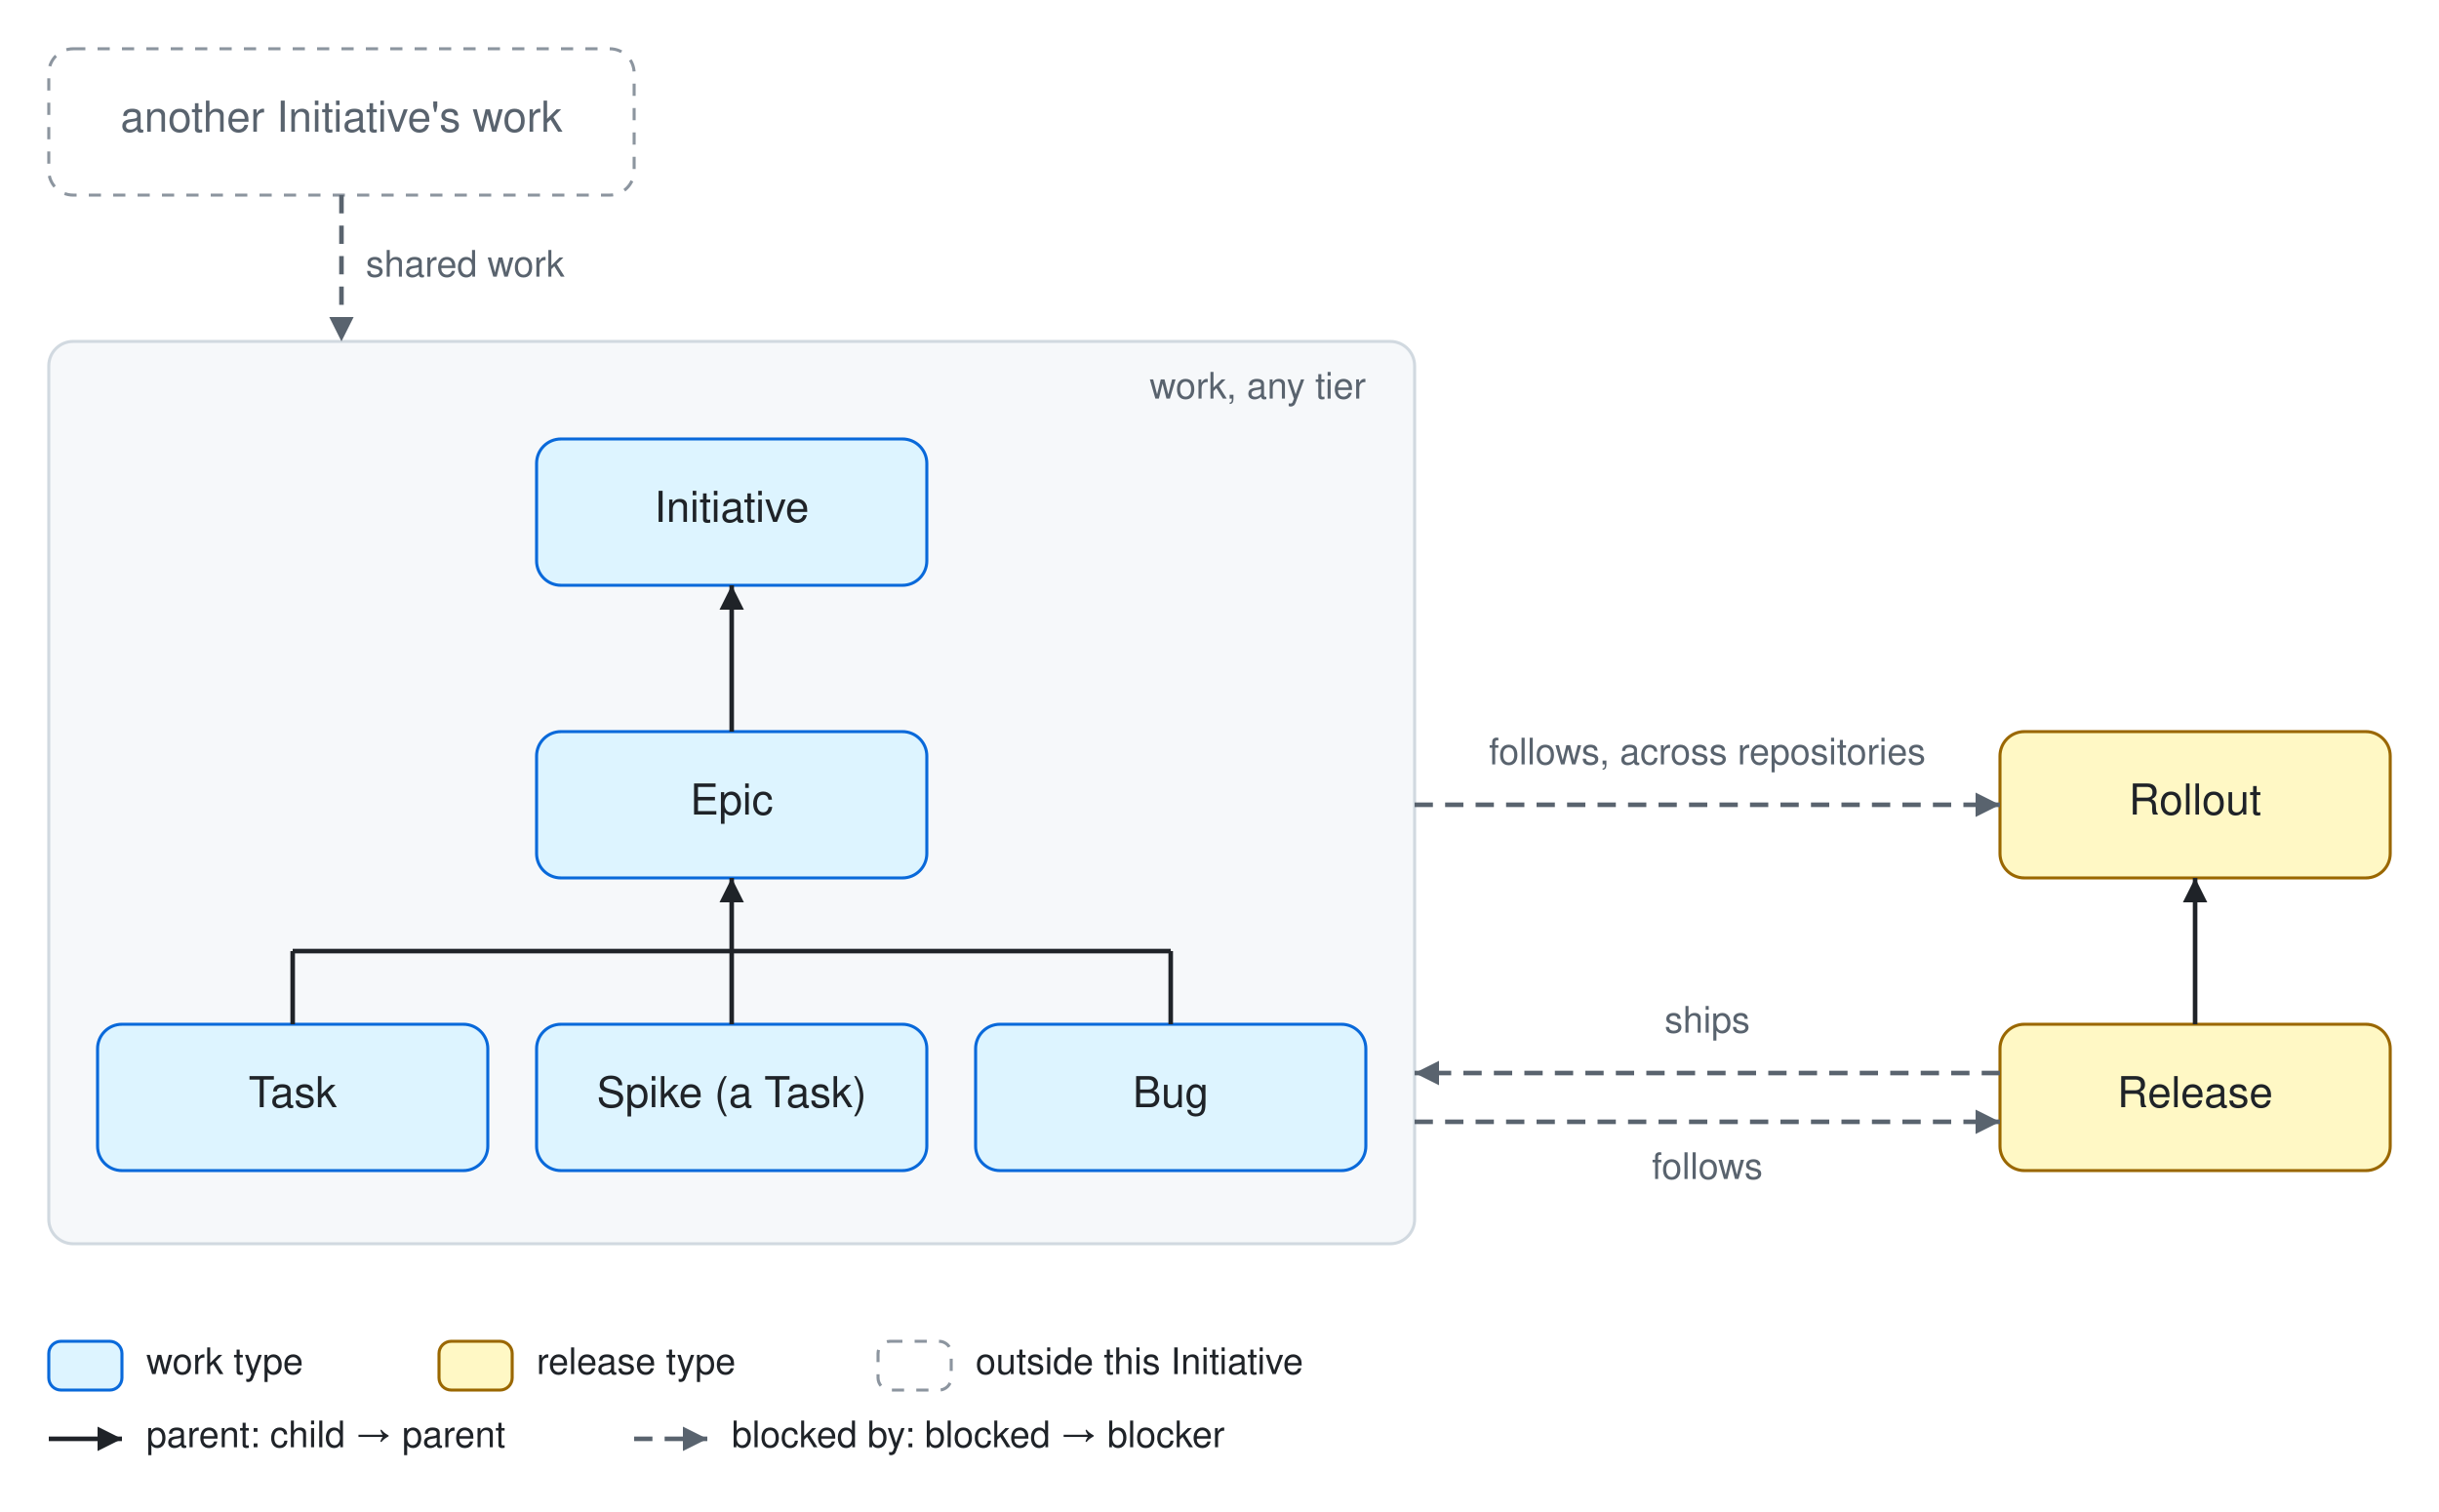
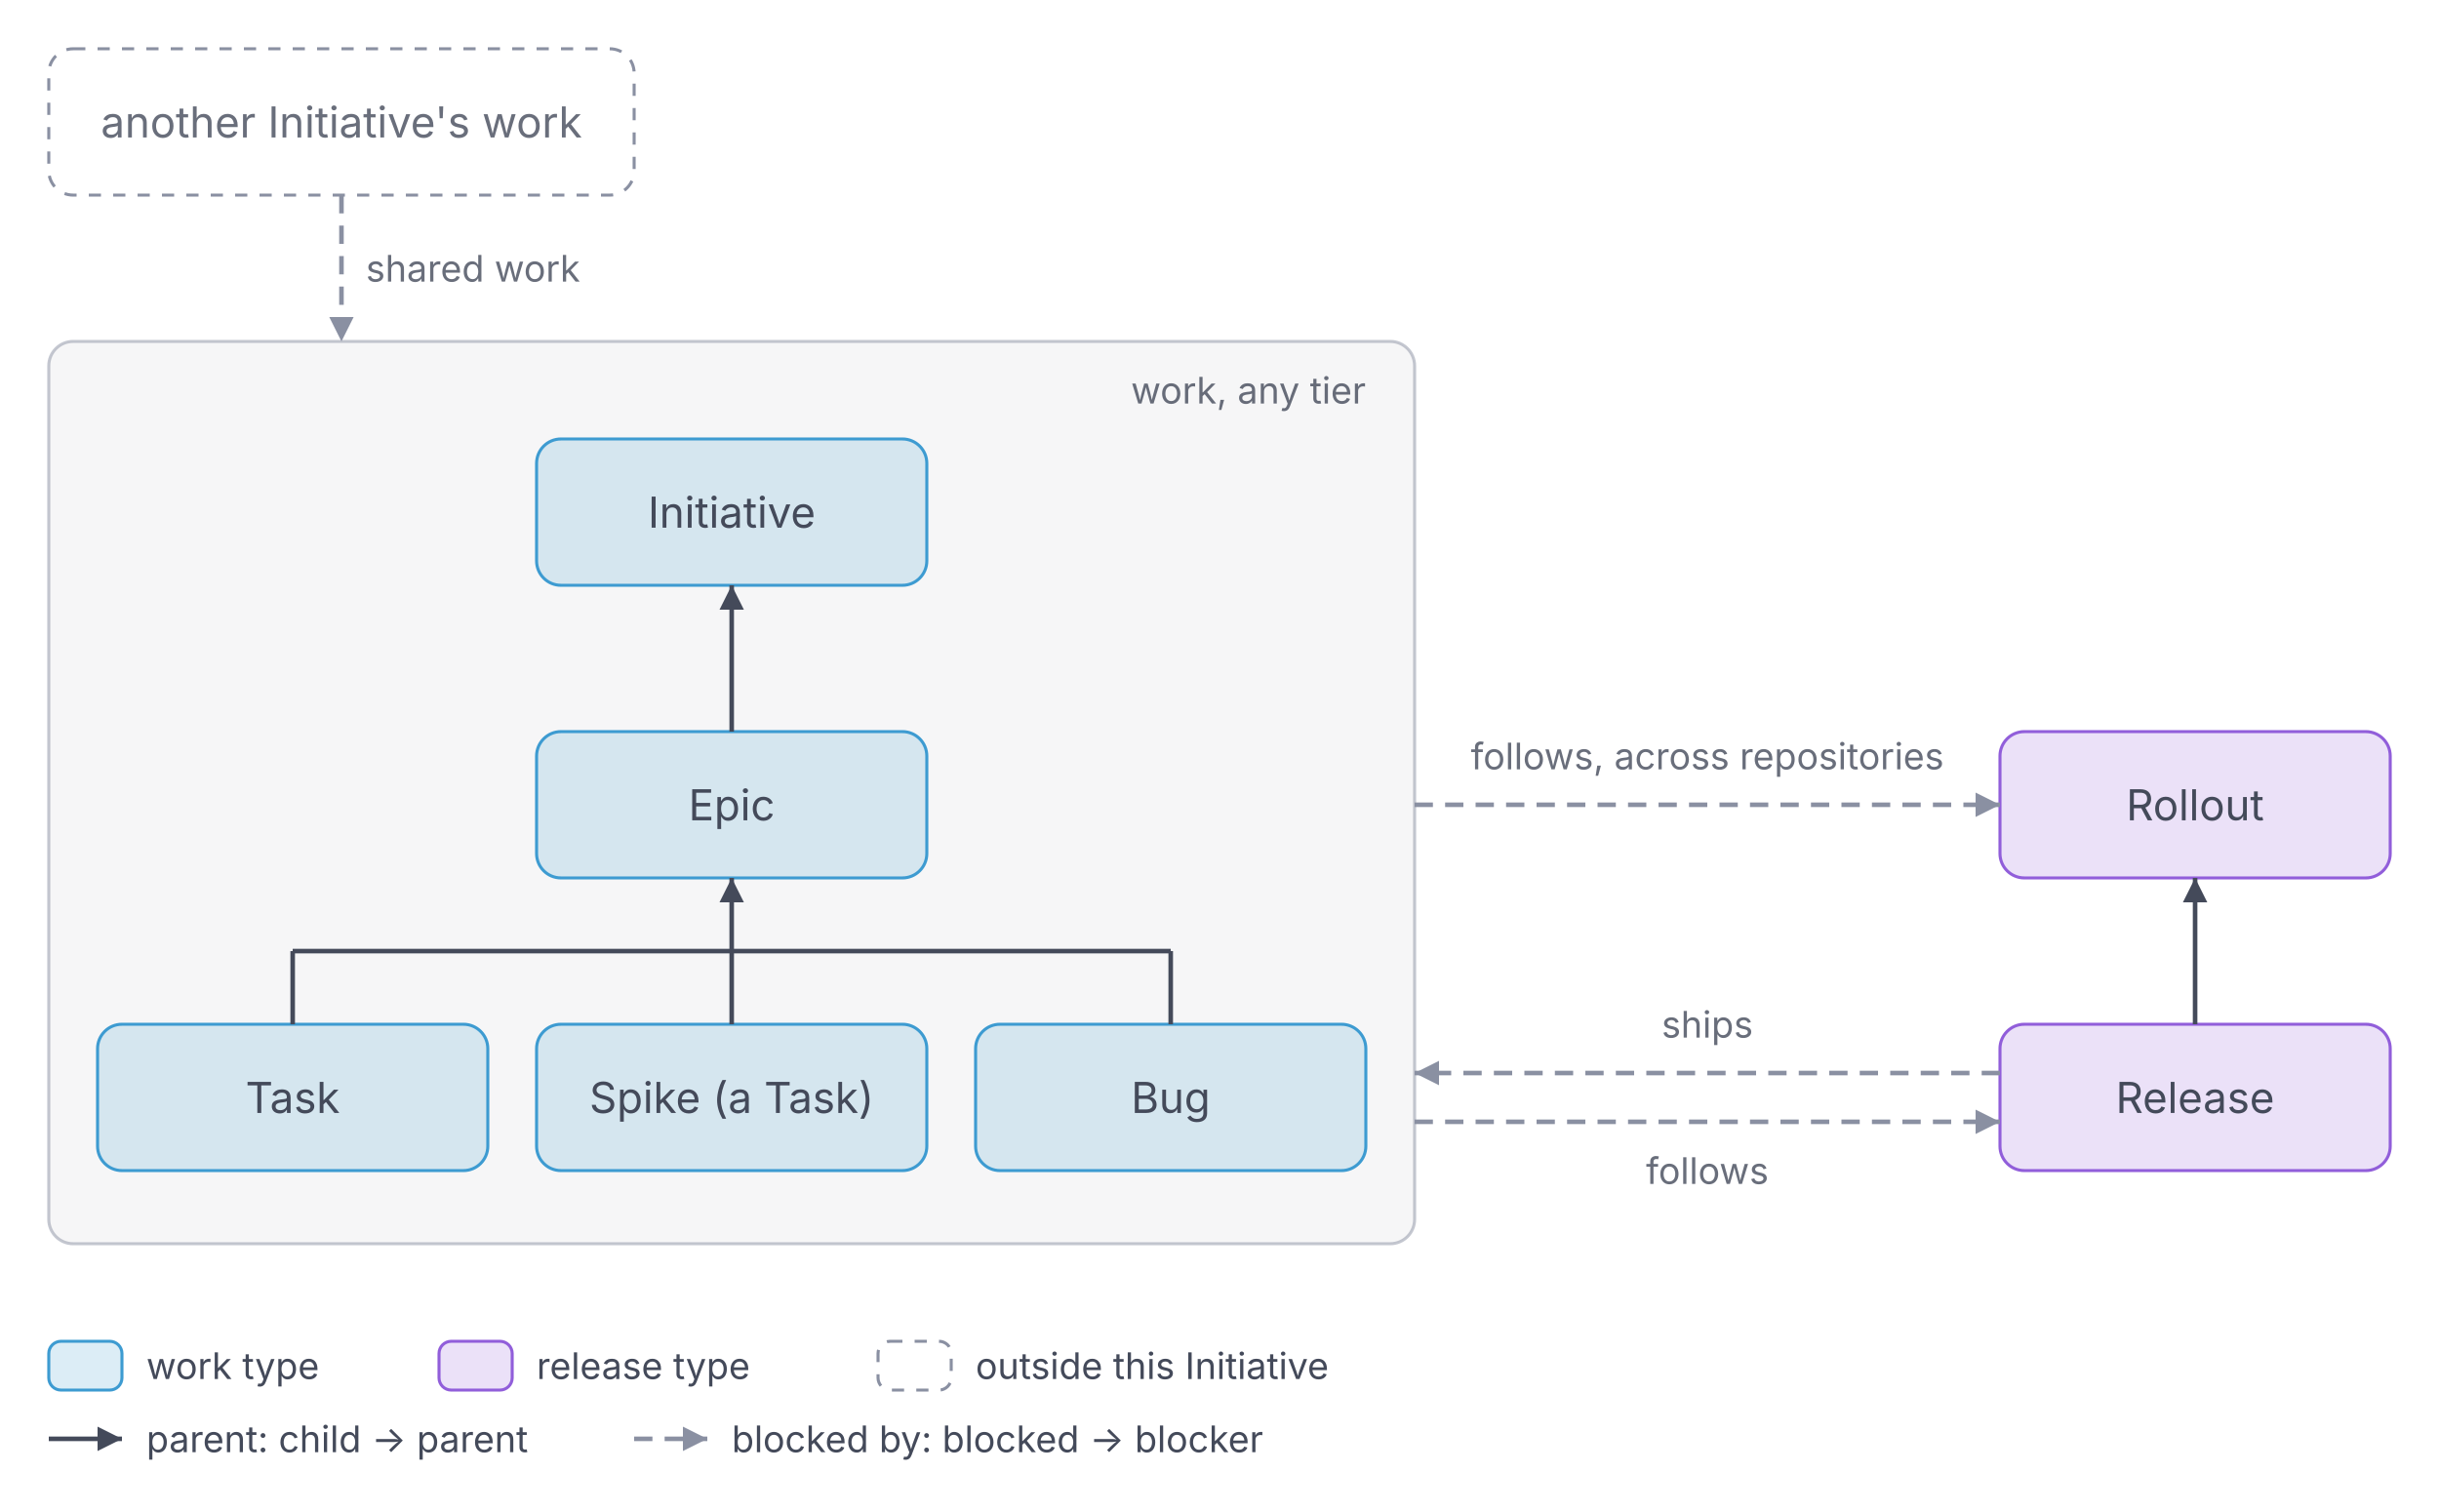
- <svg xmlns="http://www.w3.org/2000/svg" width="800" height="496" viewBox="0 0 800 496" font-family="-apple-system, BlinkMacSystemFont, 'Segoe UI', Helvetica, Arial, sans-serif" font-size="14" fill="#1f2328">
+ <svg xmlns="http://www.w3.org/2000/svg" width="800" height="496" viewBox="0 0 800 496" font-family="Inter, system-ui, -apple-system, 'Segoe UI', Helvetica, Arial, sans-serif" font-size="14" class="ink">
+   <style>
+     .bg { fill: var(--bg, #fff) }
+     .ink { fill: var(--ink, #444A5A) }
+     .soft { fill: var(--ink, #444A5A); fill-opacity: .8 }
+     .muted { fill: var(--muted, #8A90A2) }
+     .edge { fill: none; stroke: var(--ink, #444A5A) }
+     .rule { fill: none; stroke: var(--muted, #8A90A2) }
+     .panel { fill: var(--ink, #444A5A); fill-opacity: .05; stroke: var(--muted, #8A90A2); stroke-opacity: .5 }
+     .outside { fill: var(--bg, #fff); stroke: var(--muted, #8A90A2) }
+     .blue { fill: var(--azure, #3D9BD1); fill-opacity: .18; stroke: var(--azure, #3D9BD1) }
+     .purple { fill: var(--amethyst, #915EDA); fill-opacity: .18; stroke: var(--amethyst, #915EDA) }
+   </style>
  <defs>
    <marker id="parent" viewBox="0 0 8 8" refX="8" refY="4" markerWidth="8" markerHeight="8" markerUnits="userSpaceOnUse" orient="auto">
-       <path d="M0,0 L8,4 L0,8 z" fill="#1f2328" />
+       <path d="M0,0 L8,4 L0,8 z" class="ink" />
    </marker>
    <marker id="blocked" viewBox="0 0 8 8" refX="8" refY="4" markerWidth="8" markerHeight="8" markerUnits="userSpaceOnUse" orient="auto">
-       <path d="M0,0 L8,4 L0,8 z" fill="#59636e" />
+       <path d="M0,0 L8,4 L0,8 z" class="muted" />
    </marker>
  </defs>
-   <rect x="0" y="0" width="800" height="496" fill="#ffffff" />
-   <rect x="16" y="112" width="448" height="296" rx="8" fill="#f6f8fa" stroke="#d1d9e0" />
-   <text x="448" y="128" text-anchor="end" dominant-baseline="central" font-size="12" fill="#59636e">work, any tier</text>
-   <rect x="16" y="16" width="192" height="48" rx="8" fill="#ffffff" stroke="#8c959f" stroke-dasharray="4 4" />
-   <text x="112" y="40" text-anchor="middle" dominant-baseline="central" fill="#59636e">another Initiative's work</text>
-   <rect x="176" y="144" width="128" height="48" rx="8" fill="#ddf4ff" stroke="#0969da" />
-   <text x="240" y="168" text-anchor="middle" dominant-baseline="central">Initiative</text>
-   <rect x="176" y="240" width="128" height="48" rx="8" fill="#ddf4ff" stroke="#0969da" />
-   <text x="240" y="264" text-anchor="middle" dominant-baseline="central">Epic</text>
-   <rect x="32" y="336" width="128" height="48" rx="8" fill="#ddf4ff" stroke="#0969da" />
-   <text x="96" y="360" text-anchor="middle" dominant-baseline="central">Task</text>
-   <rect x="176" y="336" width="128" height="48" rx="8" fill="#ddf4ff" stroke="#0969da" />
-   <text x="240" y="360" text-anchor="middle" dominant-baseline="central">Spike (a Task)</text>
-   <rect x="320" y="336" width="128" height="48" rx="8" fill="#ddf4ff" stroke="#0969da" />
-   <text x="384" y="360" text-anchor="middle" dominant-baseline="central">Bug</text>
-   <rect x="656" y="240" width="128" height="48" rx="8" fill="#fff8c5" stroke="#9a6700" />
-   <text x="720" y="264" text-anchor="middle" dominant-baseline="central">Rollout</text>
-   <rect x="656" y="336" width="128" height="48" rx="8" fill="#fff8c5" stroke="#9a6700" />
-   <text x="720" y="360" text-anchor="middle" dominant-baseline="central">Release</text>
-   <g stroke="#1f2328" stroke-width="1.5">
+   <rect x="0" y="0" width="800" height="496" class="bg" />
+   <rect x="16" y="112" width="448" height="296" rx="8" class="panel" />
+   <text x="448" y="128" text-anchor="end" dominant-baseline="central" font-size="12" class="soft">work, any tier</text>
+   <rect x="16" y="16" width="192" height="48" rx="8" class="outside" stroke-dasharray="4 4" />
+   <text x="112" y="40" text-anchor="middle" dominant-baseline="central" class="soft">another Initiative's work</text>
+   <g class="blue">
+     <rect x="176" y="144" width="128" height="48" rx="8" />
+     <rect x="176" y="240" width="128" height="48" rx="8" />
+     <rect x="32" y="336" width="128" height="48" rx="8" />
+     <rect x="176" y="336" width="128" height="48" rx="8" />
+     <rect x="320" y="336" width="128" height="48" rx="8" />
+   </g>
+   <g class="purple">
+     <rect x="656" y="240" width="128" height="48" rx="8" />
+     <rect x="656" y="336" width="128" height="48" rx="8" />
+   </g>
+   <g text-anchor="middle" dominant-baseline="central">
+     <text x="240" y="168">Initiative</text>
+     <text x="240" y="264">Epic</text>
+     <text x="96" y="360">Task</text>
+     <text x="240" y="360">Spike (a Task)</text>
+     <text x="384" y="360">Bug</text>
+     <text x="720" y="264">Rollout</text>
+     <text x="720" y="360">Release</text>
+   </g>
+   <g class="edge" stroke-width="1.5">
    <line x1="240" y1="240" x2="240" y2="192" marker-end="url(#parent)" />
    <line x1="240" y1="336" x2="240" y2="288" marker-end="url(#parent)" />
    <line x1="96" y1="336" x2="96" y2="312" />
    <line x1="384" y1="336" x2="384" y2="312" />
    <line x1="96" y1="312" x2="384" y2="312" />
    <line x1="720" y1="336" x2="720" y2="288" marker-end="url(#parent)" />
  </g>
-   <g stroke="#59636e" stroke-width="1.5" stroke-dasharray="6 4" fill="none">
+   <g class="rule" stroke-width="1.5" stroke-dasharray="6 4">
    <line x1="112" y1="64" x2="112" y2="112" marker-end="url(#blocked)" />
    <line x1="464" y1="264" x2="656" y2="264" marker-end="url(#blocked)" />
    <line x1="656" y1="352" x2="464" y2="352" marker-end="url(#blocked)" />
    <line x1="464" y1="368" x2="656" y2="368" marker-end="url(#blocked)" />
  </g>
-   <g font-size="12" fill="#59636e" dominant-baseline="central">
+   <g font-size="12" class="soft" dominant-baseline="central">
    <text x="120" y="88">shared work</text>
    <text x="560" y="248" text-anchor="middle">follows, across repositories</text>
    <text x="560" y="336" text-anchor="middle">ships</text>
    <text x="560" y="384" text-anchor="middle">follows</text>
  </g>
  <g font-size="12" dominant-baseline="central">
-     <rect x="16" y="440" width="24" height="16" rx="4" fill="#ddf4ff" stroke="#0969da" />
+     <rect x="16" y="440" width="24" height="16" rx="4" class="blue" />
    <text x="48" y="448">work type</text>
-     <rect x="144" y="440" width="24" height="16" rx="4" fill="#fff8c5" stroke="#9a6700" />
+     <rect x="144" y="440" width="24" height="16" rx="4" class="purple" />
    <text x="176" y="448">release type</text>
-     <rect x="288" y="440" width="24" height="16" rx="4" fill="#ffffff" stroke="#8c959f" stroke-dasharray="4 4" />
+     <rect x="288" y="440" width="24" height="16" rx="4" class="outside" stroke-dasharray="4 4" />
    <text x="320" y="448">outside this Initiative</text>
-     <line x1="16" y1="472" x2="40" y2="472" stroke="#1f2328" stroke-width="1.5" marker-end="url(#parent)" />
+     <line x1="16" y1="472" x2="40" y2="472" class="edge" stroke-width="1.5" marker-end="url(#parent)" />
    <text x="48" y="472">parent: child → parent</text>
-     <line x1="208" y1="472" x2="232" y2="472" stroke="#59636e" stroke-width="1.5" stroke-dasharray="6 4" marker-end="url(#blocked)" />
+     <line x1="208" y1="472" x2="232" y2="472" class="rule" stroke-width="1.5" stroke-dasharray="6 4" marker-end="url(#blocked)" />
    <text x="240" y="472">blocked by: blocked → blocker</text>
  </g>
</svg>
